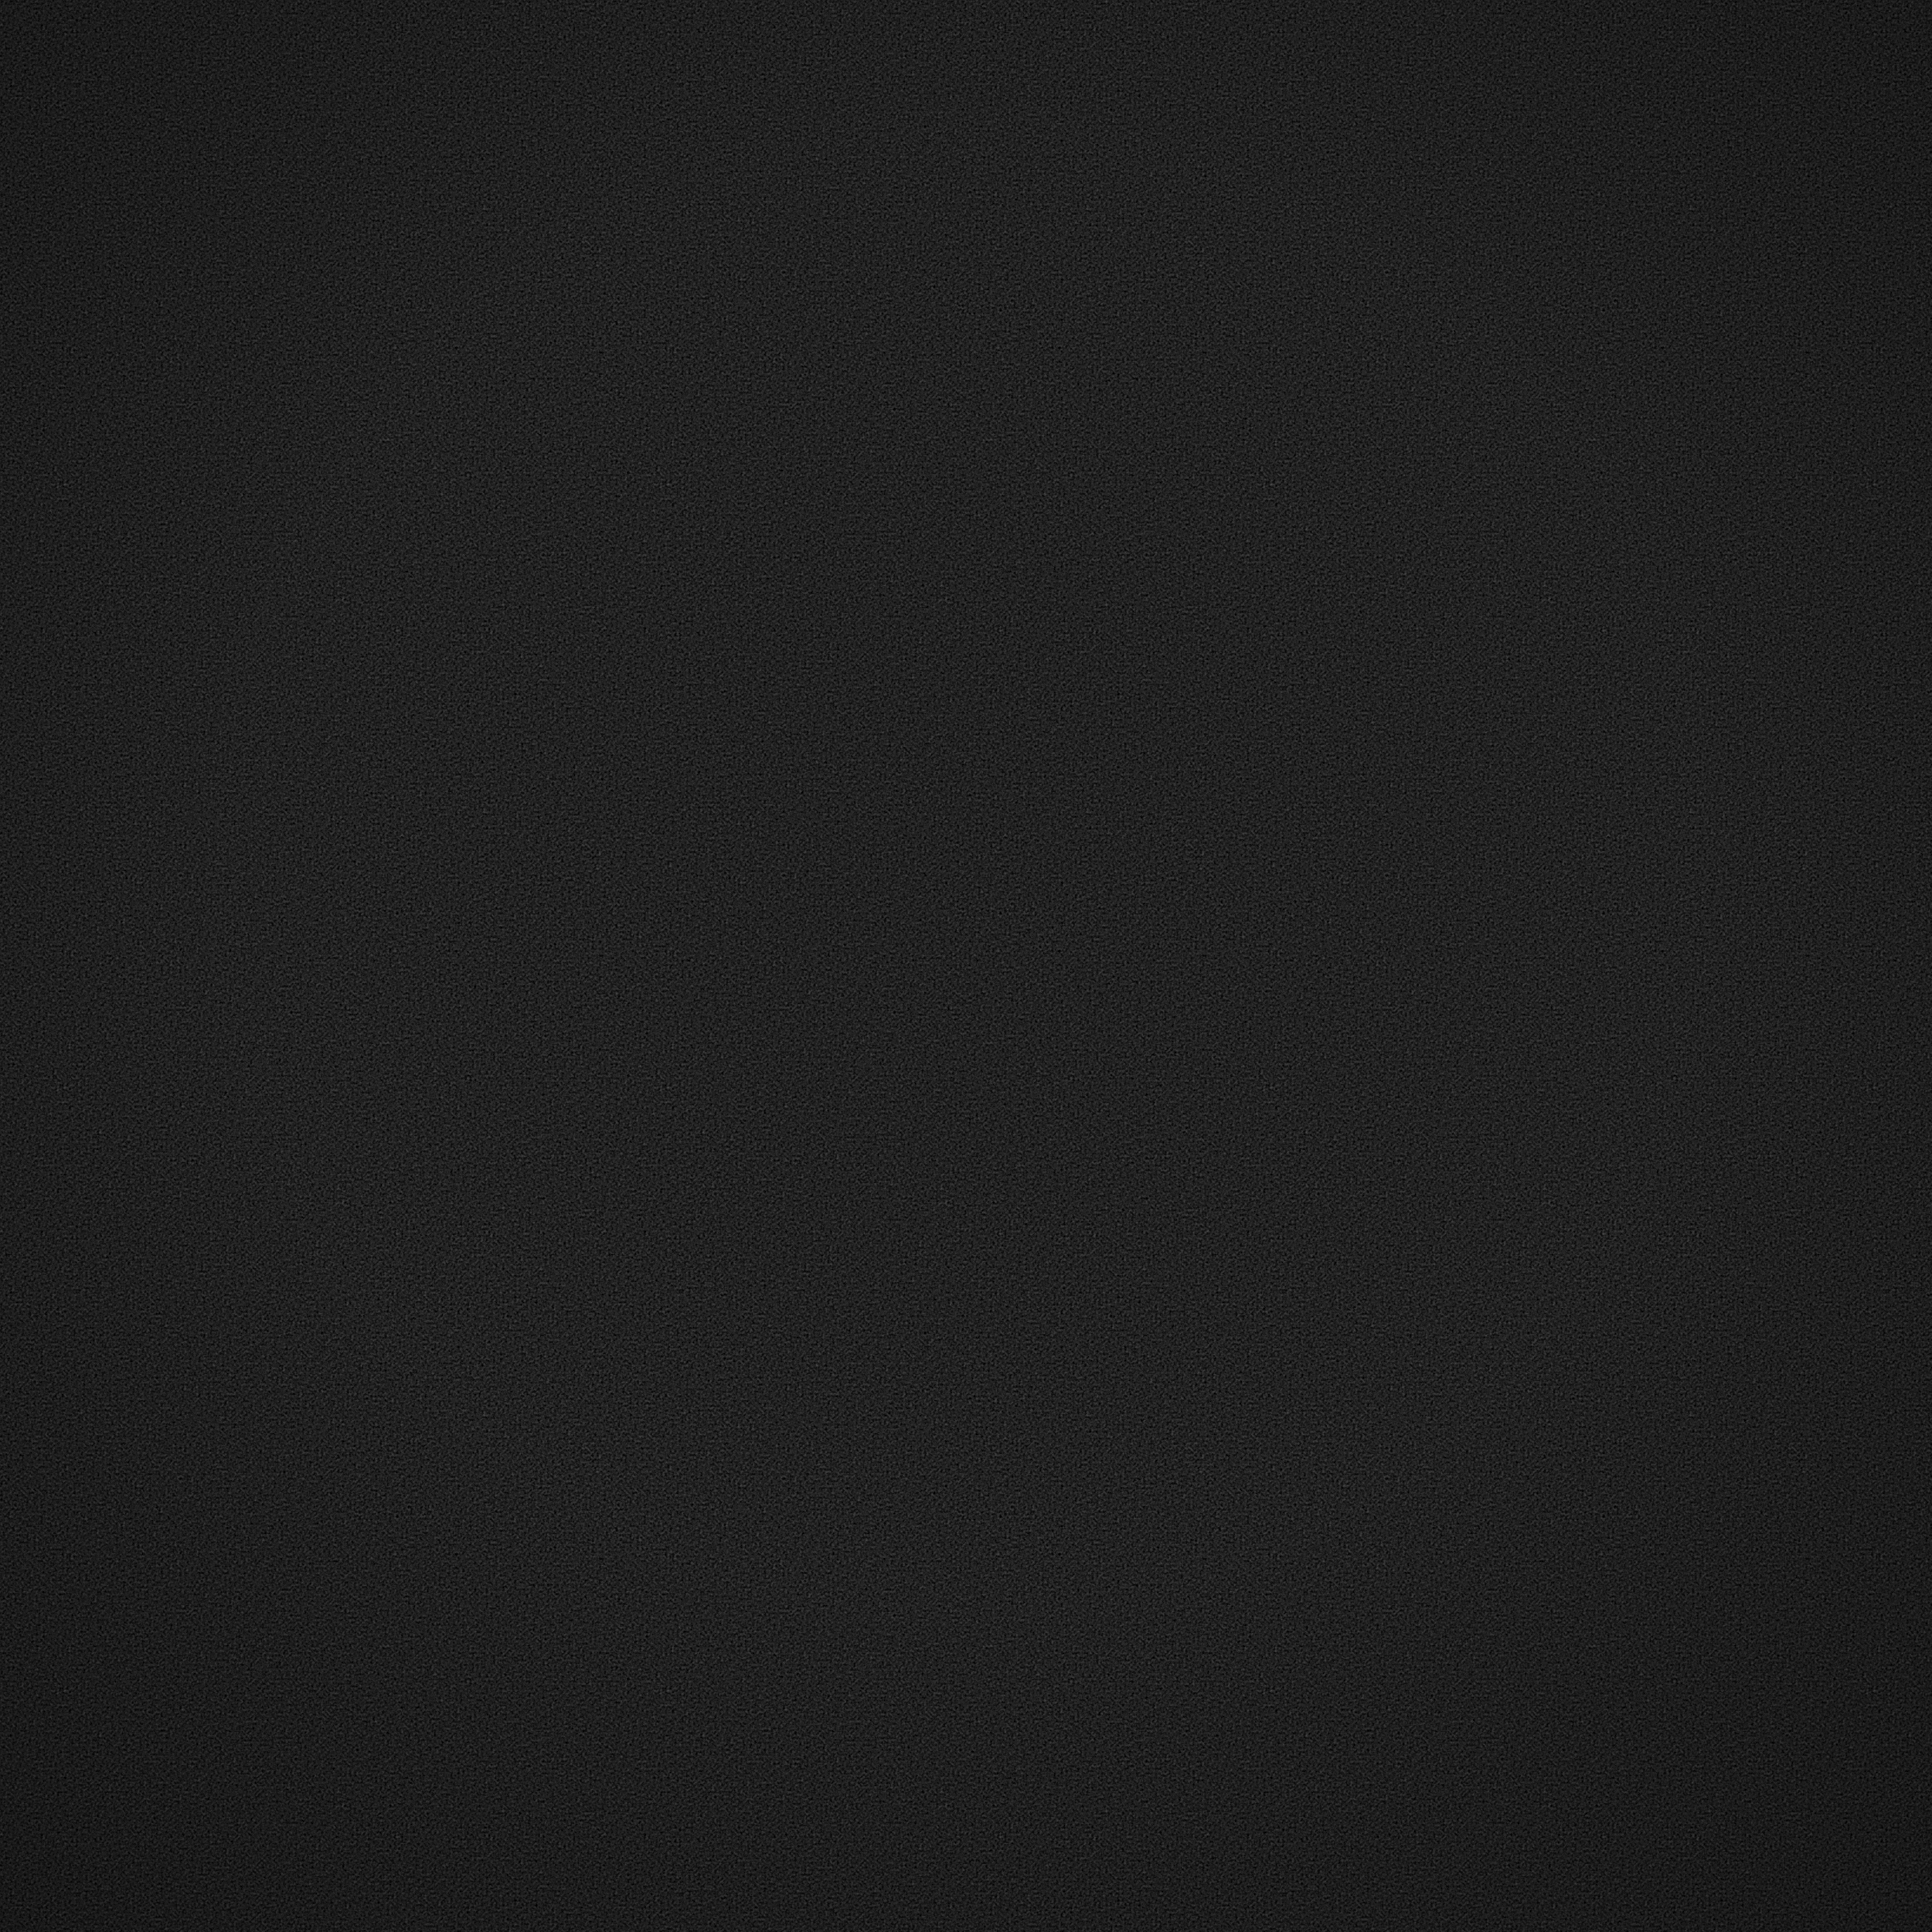
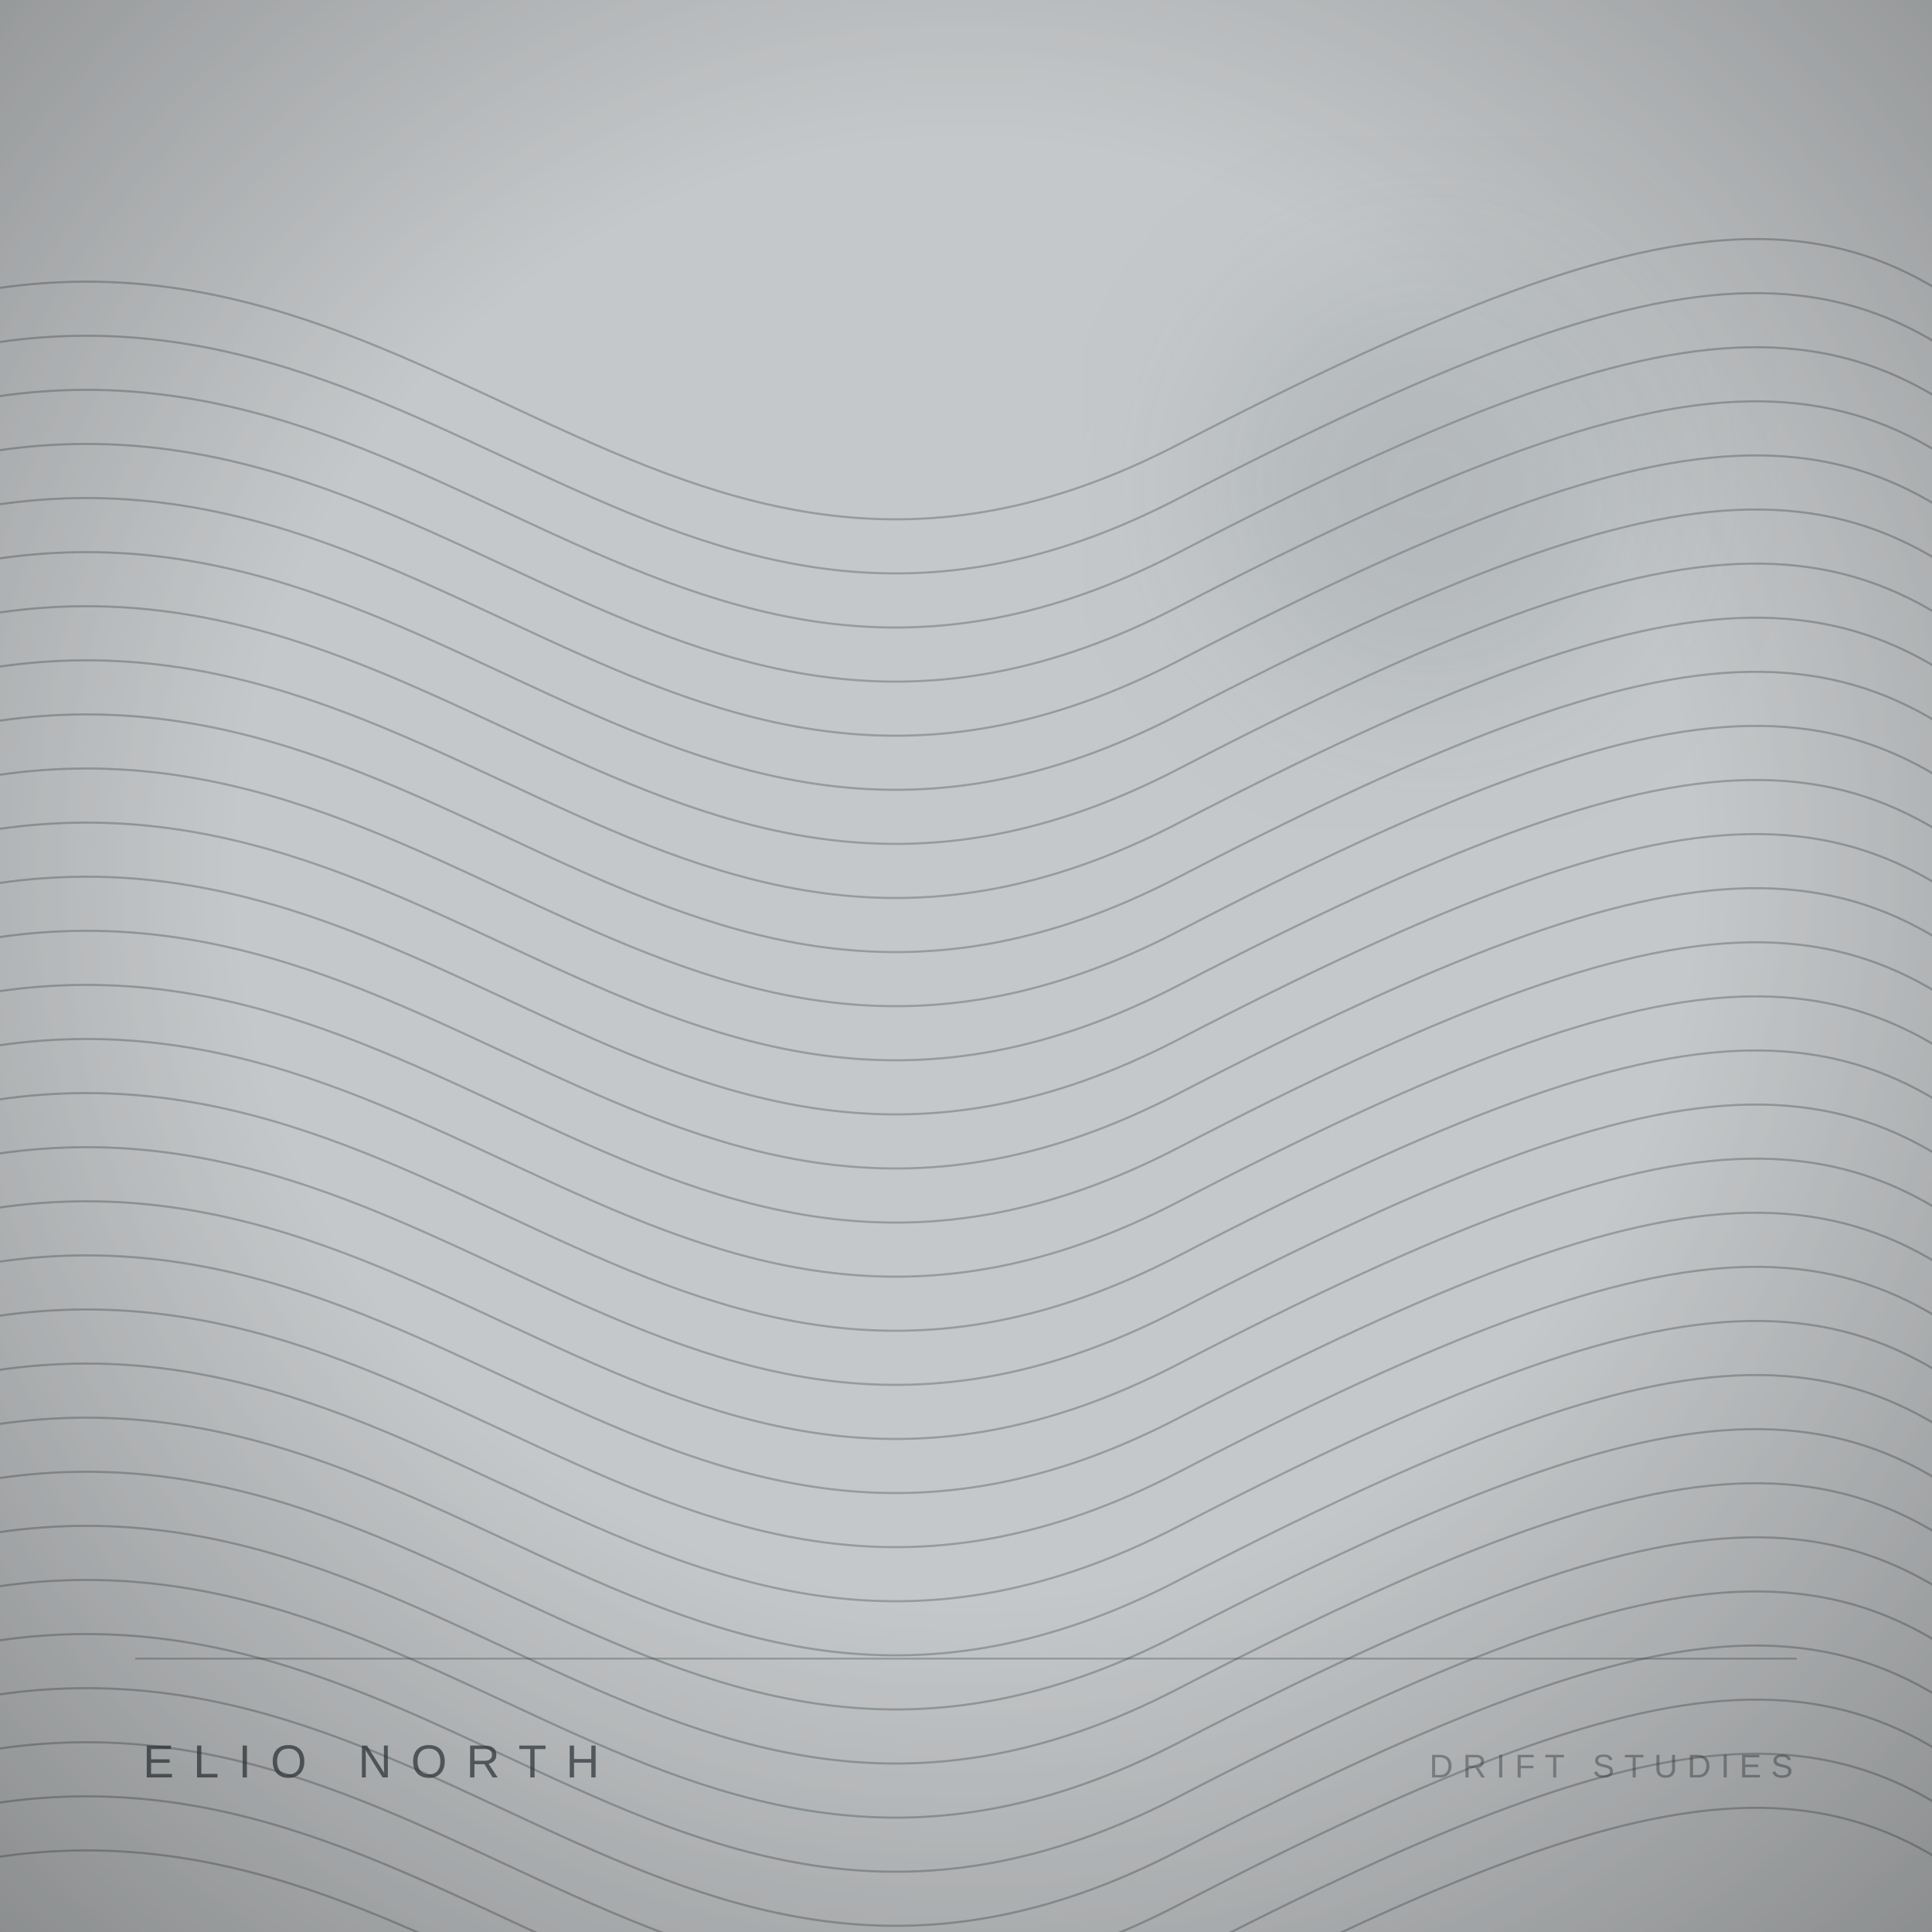
<svg xmlns="http://www.w3.org/2000/svg" viewBox="0 0 1000 1000" width="1000" height="1000">
  <defs>
    <linearGradient id="bg-drift" x1="0" y1="0" x2="1" y2="1">
      <stop offset="0" stop-color="#D0D2D1" stop-opacity="1" />
      <stop offset="1" stop-color="#9EA4A6" stop-opacity="1" />
    </linearGradient>
    <filter id="grain-drift" x="0" y="0" width="100%" height="100%">
      <feTurbulence type="fractalNoise" baseFrequency=".82" numOctaves="3" stitchTiles="stitch" result="noise" />
      <feColorMatrix in="noise" type="saturate" values="0" />
      <feComponentTransfer>
        <feFuncA type="linear" slope=".14" />
      </feComponentTransfer>
      <feBlend in="SourceGraphic" mode="soft-light" />
    </filter>
    <filter id="blur-drift" x="-30%" y="-30%" width="160%" height="160%">
      <feGaussianBlur stdDeviation="42" />
    </filter>
    <filter id="blur-wide-drift" x="-50%" y="-50%" width="200%" height="200%">
      <feGaussianBlur stdDeviation="90" />
    </filter>
    <radialGradient id="vig" cx="50%" cy="45%" r="75%">
      <stop offset="50%" stop-color="#000" stop-opacity="0" />
      <stop offset="100%" stop-color="#000" stop-opacity=".5" />
    </radialGradient>
  </defs>
  <rect width="1000" height="1000" fill="url(#bg-drift)" />
  <rect width="1000" height="1000" fill="#B7BCC0" />
  <rect x="0" y="0" width="1000" height="1000" fill="#D6D8D7" opacity=".45" />
  <g fill="none" stroke="#3E474C" stroke-width="1.1" opacity=".35">
    <path d="M-50 160 C 220 80 340 370 610 230 S 970 90 1080 220" />
    <path d="M-50 188 C 220 108 340 398 610 258 S 970 118 1080 248" />
    <path d="M-50 216 C 220 136 340 426 610 286 S 970 146 1080 276" />
    <path d="M-50 244 C 220 164 340 454 610 314 S 970 174 1080 304" />
    <path d="M-50 272 C 220 192 340 482 610 342 S 970 202 1080 332" />
    <path d="M-50 300 C 220 220 340 510 610 370 S 970 230 1080 360" />
    <path d="M-50 328 C 220 248 340 538 610 398 S 970 258 1080 388" />
    <path d="M-50 356 C 220 276 340 566 610 426 S 970 286 1080 416" />
    <path d="M-50 384 C 220 304 340 594 610 454 S 970 314 1080 444" />
    <path d="M-50 412 C 220 332 340 622 610 482 S 970 342 1080 472" />
    <path d="M-50 440 C 220 360 340 650 610 510 S 970 370 1080 500" />
    <path d="M-50 468 C 220 388 340 678 610 538 S 970 398 1080 528" />
    <path d="M-50 496 C 220 416 340 706 610 566 S 970 426 1080 556" />
    <path d="M-50 524 C 220 444 340 734 610 594 S 970 454 1080 584" />
    <path d="M-50 552 C 220 472 340 762 610 622 S 970 482 1080 612" />
    <path d="M-50 580 C 220 500 340 790 610 650 S 970 510 1080 640" />
    <path d="M-50 608 C 220 528 340 818 610 678 S 970 538 1080 668" />
    <path d="M-50 636 C 220 556 340 846 610 706 S 970 566 1080 696" />
    <path d="M-50 664 C 220 584 340 874 610 734 S 970 594 1080 724" />
    <path d="M-50 692 C 220 612 340 902 610 762 S 970 622 1080 752" />
    <path d="M-50 720 C 220 640 340 930 610 790 S 970 650 1080 780" />
    <path d="M-50 748 C 220 668 340 958 610 818 S 970 678 1080 808" />
    <path d="M-50 776 C 220 696 340 986 610 846 S 970 706 1080 836" />
    <path d="M-50 804 C 220 724 340 1014 610 874 S 970 734 1080 864" />
    <path d="M-50 832 C 220 752 340 1042 610 902 S 970 762 1080 892" />
    <path d="M-50 860 C 220 780 340 1070 610 930 S 970 790 1080 920" />
    <path d="M-50 888 C 220 808 340 1098 610 958 S 970 818 1080 948" />
    <path d="M-50 916 C 220 836 340 1126 610 986 S 970 846 1080 976" />
    <path d="M-50 944 C 220 864 340 1154 610 1014 S 970 874 1080 1004" />
    <path d="M-50 972 C 220 892 340 1182 610 1042 S 970 902 1080 1032" />
  </g>
  <circle cx="740" cy="250" r="112" fill="#5A6B70" opacity=".16" filter="url(#blur-drift)" />
  <rect x="70" y="858" width="860" height="1" fill="#30393D" opacity=".3" />
  <text x="74" y="920" font-family="Arial, sans-serif" font-size="24" letter-spacing="10" fill="#30393D" opacity=".72">ELIO NORTH</text>
  <text x="928" y="920" text-anchor="end" font-family="Arial, sans-serif" font-size="17" letter-spacing="5" fill="#30393D" opacity=".42">DRIFT STUDIES</text>
-   <rect width="1000" height="1000" filter="url(#grain-drift)" opacity="1" />
  <rect width="1000" height="1000" fill="url(#vig)" opacity=".6" />
</svg>
